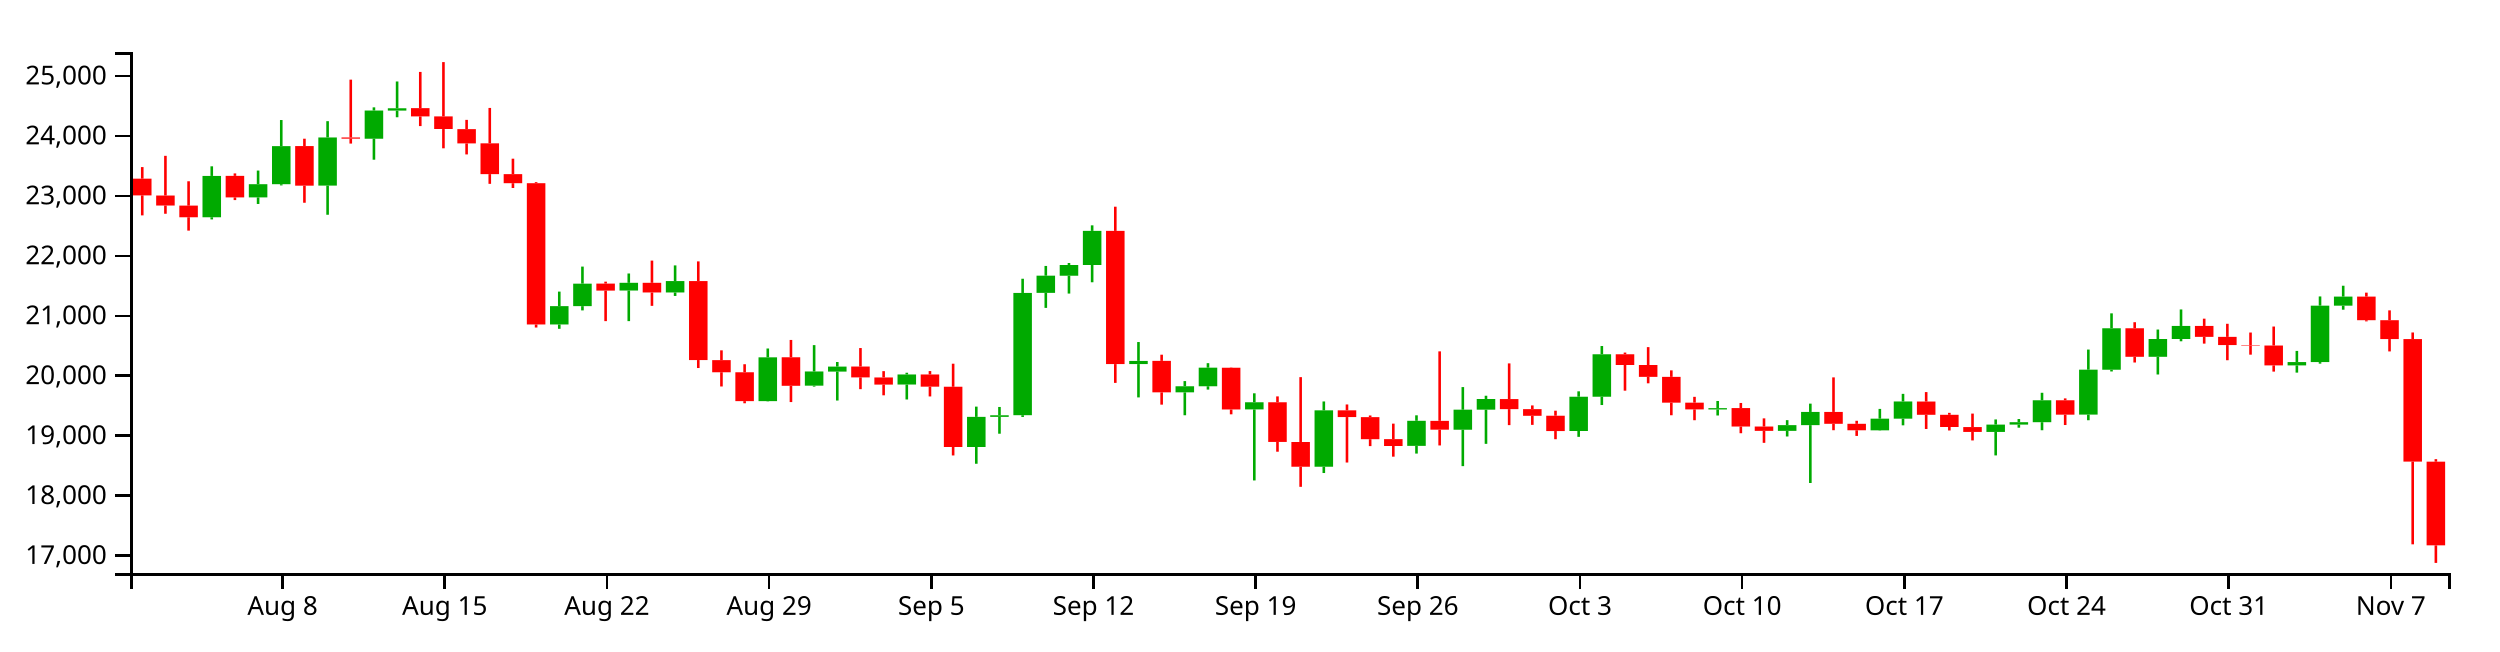
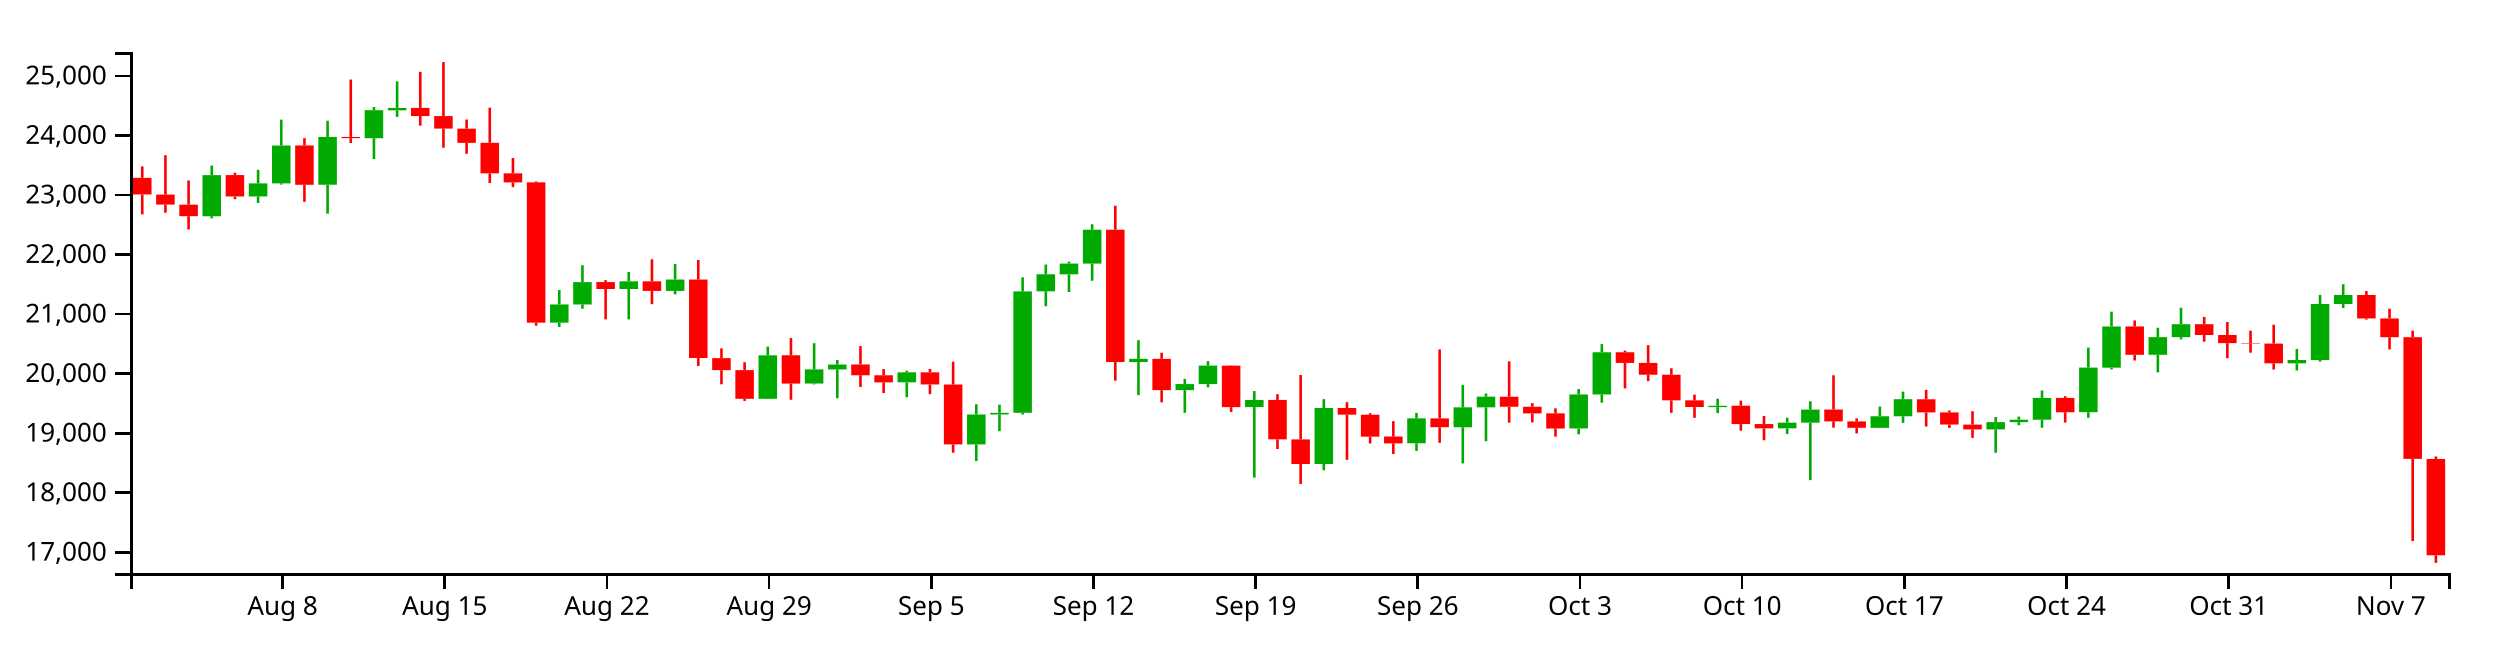
<svg xmlns="http://www.w3.org/2000/svg" version="1.1" width="960" height="250">
  <g transform="translate(50,20)">
    <style>.axis path,.axis line{fill:none;stroke:#000;shape-rendering:crispEdges;}path.candle{stroke:#000000;}path.candle.body{stroke-width:0;}path.candle.up{fill:#00AA00;stroke:#00AA00;}path.candle.down{fill:#FF0000;stroke:#FF0000;}</style>
    <g class="candlestick">
      <g class="data">
-         <path class="candle body up" d="M 27.757 63.44 l 7.117 0 L 34.874 47.557 l -7.117 0 L 27.757 63.44 M 45.55 55.802 l 7.117 0 L 52.667 50.734 l -7.117 0 L 45.55 55.802 M 54.446 50.734 l 7.117 0 L 61.563 36.103 l -7.117 0 L 54.446 50.734 M 72.239 51.265 l 7.117 0 L 79.356 32.787 l -7.117 0 L 72.239 51.265 M 90.032 33.27 l 7.117 0 L 97.149 22.437 l -7.117 0 L 90.032 33.27 M 98.928 22.483 l 7.117 0 L 106.046 21.569 l -7.117 0 L 98.928 22.483 M 161.204 104.598 l 7.117 0 L 168.321 97.562 l -7.117 0 L 161.204 104.598 M 170.1 97.562 l 7.117 0 L 177.217 88.918 l -7.117 0 L 170.1 97.562 M 187.893 91.561 l 7.117 0 L 195.01 88.607 l -7.117 0 L 187.893 91.561 M 205.686 92.314 l 7.117 0 L 212.803 87.918 l -7.117 0 L 205.686 92.314 M 241.271 134.035 l 7.117 0 L 248.389 117.228 l -7.117 0 L 241.271 134.035 M 259.064 128.109 l 7.117 0 L 266.182 122.654 l -7.117 0 L 259.064 128.109 M 267.961 122.69 l 7.117 0 L 275.078 120.779 l -7.117 0 L 267.961 122.69 M 294.65 127.662 l 7.117 0 L 301.767 123.798 l -7.117 0 L 294.65 127.662 M 321.339 151.644 l 7.117 0 L 328.457 140.083 l -7.117 0 L 321.339 151.644 M 330.236 140.083 l 7.117 0 L 337.353 139.463 l -7.117 0 L 330.236 140.083 M 339.132 139.446 l 7.117 0 L 346.25 92.497 l -7.117 0 L 339.132 139.446 M 348.029 92.462 l 7.117 0 L 355.146 85.862 l -7.117 0 L 348.029 92.462 M 356.925 85.888 l 7.117 0 L 364.042 81.753 l -7.117 0 L 356.925 85.888 M 365.822 81.753 l 7.117 0 L 372.939 68.658 l -7.117 0 L 365.822 81.753 M 383.615 119.809 l 7.117 0 L 390.732 118.587 l -7.117 0 L 383.615 119.809 M 401.407 130.668 l 7.117 0 L 408.525 128.333 l -7.117 0 L 401.407 130.668 M 410.304 128.333 l 7.117 0 L 417.421 121.19 l -7.117 0 L 410.304 128.333 M 428.097 137.215 l 7.117 0 L 435.214 134.463 l -7.117 0 L 428.097 137.215 M 454.786 159.223 l 7.117 0 L 461.903 137.579 l -7.117 0 L 454.786 159.223 M 490.372 151.218 l 7.117 0 L 497.489 141.58 l -7.117 0 L 490.372 151.218 M 508.165 145.026 l 7.117 0 L 515.282 137.322 l -7.117 0 L 508.165 145.026 M 517.061 137.322 l 7.117 0 L 524.178 133.208 l -7.117 0 L 517.061 137.322 M 552.647 145.495 l 7.117 0 L 559.764 132.343 l -7.117 0 L 552.647 145.495 M 561.543 132.343 l 7.117 0 L 568.661 116.029 l -7.117 0 L 561.543 132.343 M 606.026 137.236 l 7.117 0 L 613.143 136.718 l -7.117 0 L 606.026 137.236 M 632.715 145.443 l 7.117 0 L 639.832 143.244 l -7.117 0 L 632.715 145.443 M 641.611 143.254 l 7.117 0 L 648.729 138.189 l -7.117 0 L 641.611 143.254 M 668.301 145.25 l 7.117 0 L 675.418 140.771 l -7.117 0 L 668.301 145.25 M 677.197 140.771 l 7.117 0 L 684.314 134.167 l -7.117 0 L 677.197 140.771 M 712.783 145.859 l 7.117 0 L 719.9 143.041 l -7.117 0 L 712.783 145.859 M 721.679 143.041 l 7.117 0 L 728.796 142.12 l -7.117 0 L 721.679 143.041 M 730.576 142.122 l 7.117 0 L 737.693 133.694 l -7.117 0 L 730.576 142.122 M 748.369 139.214 l 7.117 0 L 755.486 121.962 l -7.117 0 L 748.369 139.214 M 757.265 121.986 l 7.117 0 L 764.382 106.044 l -7.117 0 L 757.265 121.986 M 775.058 117.012 l 7.117 0 L 782.175 110.182 l -7.117 0 L 775.058 117.012 M 783.954 110.182 l 7.117 0 L 791.072 105.168 l -7.117 0 L 783.954 110.182 M 828.437 120.31 l 7.117 0 L 835.554 119.021 l -7.117 0 L 828.437 120.31 M 837.333 119.038 l 7.117 0 L 844.45 97.368 l -7.117 0 L 837.333 119.038 M 846.23 97.368 l 7.117 0 L 853.347 93.895 l -7.117 0 L 846.23 97.368" />
-         <path class="candle body down" d="M 1.068 48.605 l 7.117 0 L 8.185 55.029 l -7.117 0 L 1.068 48.605 M 9.964 55.072 l 7.117 0 L 17.081 58.929 l -7.117 0 L 9.964 55.072 M 18.86 58.963 l 7.117 0 L 25.978 63.427 l -7.117 0 L 18.86 58.963 M 36.653 47.531 l 7.117 0 L 43.77 55.802 l -7.117 0 L 36.653 47.531 M 63.343 36.081 l 7.117 0 L 70.46 51.297 l -7.117 0 L 63.343 36.081 M 81.136 32.787 l 7.117 0 L 88.253 33.24 l -7.117 0 L 81.136 32.787 M 107.825 21.531 l 7.117 0 L 114.942 24.703 l -7.117 0 L 107.825 21.531 M 116.721 24.703 l 7.117 0 L 123.838 29.547 l -7.117 0 L 116.721 24.703 M 125.618 29.588 l 7.117 0 L 132.735 35.073 l -7.117 0 L 125.618 29.588 M 134.514 35.041 l 7.117 0 L 141.631 46.861 l -7.117 0 L 134.514 35.041 M 143.411 46.861 l 7.117 0 L 150.528 50.347 l -7.117 0 L 143.411 46.861 M 152.307 50.341 l 7.117 0 L 159.424 104.598 l -7.117 0 L 152.307 50.341 M 178.996 88.892 l 7.117 0 L 186.114 91.583 l -7.117 0 L 178.996 88.892 M 196.789 88.607 l 7.117 0 L 203.906 92.314 l -7.117 0 L 196.789 88.607 M 214.582 87.918 l 7.117 0 L 221.699 118.257 l -7.117 0 L 214.582 87.918 M 223.479 118.301 l 7.117 0 L 230.596 122.94 l -7.117 0 L 223.479 118.301 M 232.375 122.94 l 7.117 0 L 239.492 134.035 l -7.117 0 L 232.375 122.94 M 250.168 117.194 l 7.117 0 L 257.285 128.141 l -7.117 0 L 250.168 117.194 M 276.857 120.752 l 7.117 0 L 283.974 124.913 l -7.117 0 L 276.857 120.752 M 285.754 124.934 l 7.117 0 L 292.871 127.675 l -7.117 0 L 285.754 124.934 M 303.547 123.798 l 7.117 0 L 310.664 128.482 l -7.117 0 L 303.547 123.798 M 312.443 128.516 l 7.117 0 L 319.56 151.644 l -7.117 0 L 312.443 128.516 M 374.718 68.665 l 7.117 0 L 381.835 119.81 l -7.117 0 L 374.718 68.665 M 392.511 118.576 l 7.117 0 L 399.628 130.668 l -7.117 0 L 392.511 118.576 M 419.2 121.213 l 7.117 0 L 426.317 137.244 l -7.117 0 L 419.2 121.213 M 436.993 134.463 l 7.117 0 L 444.11 149.702 l -7.117 0 L 436.993 134.463 M 445.89 149.717 l 7.117 0 L 453.007 159.223 l -7.117 0 L 445.89 149.717 M 463.683 137.579 l 7.117 0 L 470.8 140.151 l -7.117 0 L 463.683 137.579 M 472.579 140.182 l 7.117 0 L 479.696 148.654 l -7.117 0 L 472.579 140.182 M 481.475 148.62 l 7.117 0 L 488.593 151.258 l -7.117 0 L 481.475 148.62 M 499.268 141.606 l 7.117 0 L 506.385 145.003 l -7.117 0 L 499.268 141.606 M 525.958 133.231 l 7.117 0 L 533.075 137.096 l -7.117 0 L 525.958 133.231 M 534.854 137.096 l 7.117 0 L 541.971 139.666 l -7.117 0 L 534.854 137.096 M 543.75 139.637 l 7.117 0 L 550.868 145.517 l -7.117 0 L 543.75 139.637 M 570.44 116.029 l 7.117 0 L 577.557 120.162 l -7.117 0 L 570.44 116.029 M 579.336 120.162 l 7.117 0 L 586.453 124.711 l -7.117 0 L 579.336 120.162 M 588.233 124.711 l 7.117 0 L 595.35 134.622 l -7.117 0 L 588.233 124.711 M 597.129 134.622 l 7.117 0 L 604.246 137.203 l -7.117 0 L 597.129 134.622 M 614.922 136.697 l 7.117 0 L 622.039 143.789 l -7.117 0 L 614.922 136.697 M 623.818 143.789 l 7.117 0 L 630.936 145.443 l -7.117 0 L 623.818 143.789 M 650.508 138.179 l 7.117 0 L 657.625 142.751 l -7.117 0 L 650.508 138.179 M 659.404 142.751 l 7.117 0 L 666.521 145.227 l -7.117 0 L 659.404 142.751 M 686.094 134.199 l 7.117 0 L 693.211 139.287 l -7.117 0 L 686.094 134.199 M 694.99 139.287 l 7.117 0 L 702.107 143.971 l -7.117 0 L 694.99 139.287 M 703.886 143.985 l 7.117 0 L 711.004 145.859 l -7.117 0 L 703.886 143.985 M 739.472 133.694 l 7.117 0 L 746.589 139.234 l -7.117 0 L 739.472 133.694 M 766.162 106.044 l 7.117 0 L 773.279 117.012 l -7.117 0 L 766.162 106.044 M 792.851 105.167 l 7.117 0 L 799.968 109.361 l -7.117 0 L 792.851 105.167 M 801.747 109.361 l 7.117 0 L 808.864 112.509 l -7.117 0 L 801.747 109.361 M 810.644 112.509 l 7.117 0 L 817.761 112.673 l -7.117 0 L 810.644 112.509 M 819.54 112.691 l 7.117 0 L 826.657 120.31 l -7.117 0 L 819.54 112.691 M 855.126 93.895 l 7.117 0 L 862.243 102.96 l -7.117 0 L 855.126 93.895 M 864.022 102.96 l 7.117 0 L 871.14 110.198 l -7.117 0 L 864.022 102.96 M 872.919 110.209 l 7.117 0 L 880.036 157.247 l -7.117 0 L 872.919 110.209 M 881.815 157.289 l 7.117 0 L 888.932 189.417 l -7.117 0 L 881.815 157.289" />
+         <path class="candle body up" d="M 27.757 63.036 l 7.117 0 L 34.874 47.261 l -7.117 0 L 27.757 63.036 M 45.55 55.45 l 7.117 0 L 52.667 50.416 l -7.117 0 L 45.55 55.45 M 54.446 50.416 l 7.117 0 L 61.563 35.884 l -7.117 0 L 54.446 50.416 M 72.239 50.944 l 7.117 0 L 79.356 32.591 l -7.117 0 L 72.239 50.944 M 90.032 33.07 l 7.117 0 L 97.149 22.311 l -7.117 0 L 90.032 33.07 M 98.928 22.356 l 7.117 0 L 106.046 21.449 l -7.117 0 L 98.928 22.356 M 161.204 103.916 l 7.117 0 L 168.321 96.927 l -7.117 0 L 161.204 103.916 M 170.1 96.927 l 7.117 0 L 177.217 88.341 l -7.117 0 L 170.1 96.927 M 187.893 90.967 l 7.117 0 L 195.01 88.032 l -7.117 0 L 187.893 90.967 M 205.686 91.715 l 7.117 0 L 212.803 87.348 l -7.117 0 L 205.686 91.715 M 241.271 133.152 l 7.117 0 L 248.389 116.46 l -7.117 0 L 241.271 133.152 M 259.064 127.267 l 7.117 0 L 266.182 121.849 l -7.117 0 L 259.064 127.267 M 267.961 121.885 l 7.117 0 L 275.078 119.987 l -7.117 0 L 267.961 121.885 M 294.65 126.823 l 7.117 0 L 301.767 122.986 l -7.117 0 L 294.65 126.823 M 321.339 150.643 l 7.117 0 L 328.457 139.16 l -7.117 0 L 321.339 150.643 M 330.236 139.16 l 7.117 0 L 337.353 138.544 l -7.117 0 L 330.236 139.16 M 339.132 138.527 l 7.117 0 L 346.25 91.896 l -7.117 0 L 339.132 138.527 M 348.029 91.862 l 7.117 0 L 355.146 85.306 l -7.117 0 L 348.029 91.862 M 356.925 85.332 l 7.117 0 L 364.042 81.225 l -7.117 0 L 356.925 85.332 M 365.822 81.225 l 7.117 0 L 372.939 68.219 l -7.117 0 L 365.822 81.225 M 383.615 119.023 l 7.117 0 L 390.732 117.809 l -7.117 0 L 383.615 119.023 M 401.407 129.808 l 7.117 0 L 408.525 127.49 l -7.117 0 L 401.407 129.808 M 410.304 127.49 l 7.117 0 L 417.421 120.395 l -7.117 0 L 410.304 127.49 M 428.097 136.311 l 7.117 0 L 435.214 133.577 l -7.117 0 L 428.097 136.311 M 454.786 158.17 l 7.117 0 L 461.903 136.673 l -7.117 0 L 454.786 158.17 M 490.372 150.219 l 7.117 0 L 497.489 140.647 l -7.117 0 L 490.372 150.219 M 508.165 144.07 l 7.117 0 L 515.282 136.417 l -7.117 0 L 508.165 144.07 M 517.061 136.417 l 7.117 0 L 524.178 132.332 l -7.117 0 L 517.061 136.417 M 552.647 144.535 l 7.117 0 L 559.764 131.473 l -7.117 0 L 552.647 144.535 M 561.543 131.473 l 7.117 0 L 568.661 115.269 l -7.117 0 L 561.543 131.473 M 606.026 136.332 l 7.117 0 L 613.143 135.818 l -7.117 0 L 606.026 136.332 M 632.715 144.484 l 7.117 0 L 639.832 142.299 l -7.117 0 L 632.715 144.484 M 641.611 142.309 l 7.117 0 L 648.729 137.279 l -7.117 0 L 641.611 142.309 M 668.301 144.292 l 7.117 0 L 675.418 139.843 l -7.117 0 L 668.301 144.292 M 677.197 139.843 l 7.117 0 L 684.314 133.284 l -7.117 0 L 677.197 139.843 M 712.783 144.897 l 7.117 0 L 719.9 142.097 l -7.117 0 L 712.783 144.897 M 721.679 142.097 l 7.117 0 L 728.796 141.183 l -7.117 0 L 721.679 142.097 M 730.576 141.185 l 7.117 0 L 737.693 132.814 l -7.117 0 L 730.576 141.185 M 748.369 138.297 l 7.117 0 L 755.486 121.162 l -7.117 0 L 748.369 138.297 M 757.265 121.186 l 7.117 0 L 764.382 105.352 l -7.117 0 L 757.265 121.186 M 775.058 116.245 l 7.117 0 L 782.175 109.461 l -7.117 0 L 775.058 116.245 M 783.954 109.461 l 7.117 0 L 791.072 104.481 l -7.117 0 L 783.954 109.461 M 828.437 119.521 l 7.117 0 L 835.554 118.241 l -7.117 0 L 828.437 119.521 M 837.333 118.257 l 7.117 0 L 844.45 96.734 l -7.117 0 L 837.333 118.257 M 846.23 96.734 l 7.117 0 L 853.347 93.285 l -7.117 0 L 846.23 96.734" />
+         <path class="candle body down" d="M 1.068 48.301 l 7.117 0 L 8.185 54.683 l -7.117 0 L 1.068 48.301 M 9.964 54.725 l 7.117 0 L 17.081 58.556 l -7.117 0 L 9.964 54.725 M 18.86 58.589 l 7.117 0 L 25.978 63.023 l -7.117 0 L 18.86 58.589 M 36.653 47.235 l 7.117 0 L 43.77 55.45 l -7.117 0 L 36.653 47.235 M 63.343 35.862 l 7.117 0 L 70.46 50.975 l -7.117 0 L 63.343 35.862 M 81.136 32.591 l 7.117 0 L 88.253 33.041 l -7.117 0 L 81.136 32.591 M 107.825 21.411 l 7.117 0 L 114.942 24.562 l -7.117 0 L 107.825 21.411 M 116.721 24.562 l 7.117 0 L 123.838 29.373 l -7.117 0 L 116.721 24.562 M 125.618 29.413 l 7.117 0 L 132.735 34.862 l -7.117 0 L 125.618 29.413 M 134.514 34.829 l 7.117 0 L 141.631 46.569 l -7.117 0 L 134.514 34.829 M 143.411 46.569 l 7.117 0 L 150.528 50.032 l -7.117 0 L 143.411 46.569 M 152.307 50.026 l 7.117 0 L 159.424 103.916 l -7.117 0 L 152.307 50.026 M 178.996 88.316 l 7.117 0 L 186.114 90.988 l -7.117 0 L 178.996 88.316 M 196.789 88.032 l 7.117 0 L 203.906 91.714 l -7.117 0 L 196.789 88.032 M 214.582 87.348 l 7.117 0 L 221.699 117.481 l -7.117 0 L 214.582 87.348 M 223.479 117.525 l 7.117 0 L 230.596 122.133 l -7.117 0 L 223.479 117.525 M 232.375 122.133 l 7.117 0 L 239.492 133.152 l -7.117 0 L 232.375 122.133 M 250.168 116.426 l 7.117 0 L 257.285 127.298 l -7.117 0 L 250.168 116.426 M 276.857 119.96 l 7.117 0 L 283.974 124.093 l -7.117 0 L 276.857 119.96 M 285.754 124.113 l 7.117 0 L 292.871 126.836 l -7.117 0 L 285.754 124.113 M 303.547 122.986 l 7.117 0 L 310.664 127.637 l -7.117 0 L 303.547 122.986 M 312.443 127.672 l 7.117 0 L 319.56 150.643 l -7.117 0 L 312.443 127.672 M 374.718 68.226 l 7.117 0 L 381.835 119.024 l -7.117 0 L 374.718 68.226 M 392.511 117.799 l 7.117 0 L 399.628 129.808 l -7.117 0 L 392.511 117.799 M 419.2 120.418 l 7.117 0 L 426.317 136.34 l -7.117 0 L 419.2 120.418 M 436.993 133.577 l 7.117 0 L 444.11 148.713 l -7.117 0 L 436.993 133.577 M 445.89 148.729 l 7.117 0 L 453.007 158.17 l -7.117 0 L 445.89 148.729 M 463.683 136.673 l 7.117 0 L 470.8 139.227 l -7.117 0 L 463.683 136.673 M 472.579 139.258 l 7.117 0 L 479.696 147.673 l -7.117 0 L 472.579 139.258 M 481.475 147.639 l 7.117 0 L 488.593 150.259 l -7.117 0 L 481.475 147.639 M 499.268 140.673 l 7.117 0 L 506.385 144.046 l -7.117 0 L 499.268 140.673 M 525.958 132.354 l 7.117 0 L 533.075 136.193 l -7.117 0 L 525.958 132.354 M 534.854 136.193 l 7.117 0 L 541.971 138.746 l -7.117 0 L 534.854 136.193 M 543.75 138.717 l 7.117 0 L 550.868 144.557 l -7.117 0 L 543.75 138.717 M 570.44 115.269 l 7.117 0 L 577.557 119.374 l -7.117 0 L 570.44 115.269 M 579.336 119.374 l 7.117 0 L 586.453 123.892 l -7.117 0 L 579.336 119.374 M 588.233 123.892 l 7.117 0 L 595.35 133.736 l -7.117 0 L 588.233 123.892 M 597.129 133.736 l 7.117 0 L 604.246 136.3 l -7.117 0 L 597.129 133.736 M 614.922 135.797 l 7.117 0 L 622.039 142.84 l -7.117 0 L 614.922 135.797 M 623.818 142.84 l 7.117 0 L 630.936 144.484 l -7.117 0 L 623.818 142.84 M 650.508 137.268 l 7.117 0 L 657.625 141.81 l -7.117 0 L 650.508 137.268 M 659.404 141.81 l 7.117 0 L 666.521 144.269 l -7.117 0 L 659.404 141.81 M 686.094 133.315 l 7.117 0 L 693.211 138.369 l -7.117 0 L 686.094 133.315 M 694.99 138.369 l 7.117 0 L 702.107 143.021 l -7.117 0 L 694.99 138.369 M 703.886 143.035 l 7.117 0 L 711.004 144.897 l -7.117 0 L 703.886 143.035 M 739.472 132.814 l 7.117 0 L 746.589 138.317 l -7.117 0 L 739.472 132.814 M 766.162 105.351 l 7.117 0 L 773.279 116.245 l -7.117 0 L 766.162 105.351 M 792.851 104.481 l 7.117 0 L 799.968 108.646 l -7.117 0 L 792.851 104.481 M 801.747 108.646 l 7.117 0 L 808.864 111.773 l -7.117 0 L 801.747 108.646 M 810.644 111.773 l 7.117 0 L 817.761 111.935 l -7.117 0 L 810.644 111.773 M 819.54 111.954 l 7.117 0 L 826.657 119.521 l -7.117 0 L 819.54 111.954 M 855.126 93.285 l 7.117 0 L 862.243 102.288 l -7.117 0 L 855.126 93.285 M 864.022 102.288 l 7.117 0 L 871.14 109.477 l -7.117 0 L 864.022 102.288 M 872.919 109.488 l 7.117 0 L 880.036 156.207 l -7.117 0 L 872.919 109.488 M 881.815 156.249 l 7.117 0 L 888.932 193.216 l -7.117 0 L 881.815 156.249" />
        <path class="candle body equal" />
-         <path class="candle wick up" d="M 31.315 43.864 L 31.315 47.557 M 31.315 63.44 L 31.315 64.256 M 49.108 45.495 L 49.108 50.734 M 49.108 55.802 L 49.108 58.325 M 58.005 26.09 L 58.005 36.103 M 58.005 50.734 L 58.005 51.198 M 75.798 26.527 L 75.798 32.787 M 75.798 51.265 L 75.798 62.467 M 93.591 21.221 L 93.591 22.437 M 93.591 33.27 L 93.591 41.328 M 102.487 11.289 L 102.487 21.569 M 102.487 22.483 L 102.487 25.026 M 164.762 91.974 L 164.762 97.562 M 164.762 104.598 L 164.762 106.267 M 173.659 82.371 L 173.659 88.918 M 173.659 97.562 L 173.659 99.195 M 191.451 85.021 L 191.451 88.607 M 191.451 91.561 L 191.451 103.315 M 209.244 81.914 L 209.244 87.918 M 209.244 92.314 L 209.244 93.647 M 244.83 113.824 L 244.83 117.228 M 244.83 134.035 L 244.83 134.146 M 262.623 112.526 L 262.623 122.654 M 262.623 128.109 L 262.623 128.456 M 271.519 119.009 L 271.519 120.779 M 271.519 122.69 L 271.519 133.803 M 298.209 123.132 L 298.209 123.798 M 298.209 127.662 L 298.209 133.402 M 324.898 136.142 L 324.898 140.083 M 324.898 151.644 L 324.898 158.086 M 333.794 136.276 L 333.794 139.463 M 333.794 140.083 L 333.794 146.548 M 342.691 87.039 L 342.691 92.497 M 342.691 139.446 L 342.691 140.108 M 351.587 82.123 L 351.587 85.862 M 351.587 92.462 L 351.587 98.228 M 360.484 80.99 L 360.484 81.753 M 360.484 85.888 L 360.484 92.73 M 369.38 66.534 L 369.38 68.658 M 369.38 81.753 L 369.38 88.39 M 387.173 111.341 L 387.173 118.587 M 387.173 119.809 L 387.173 132.607 M 404.966 126.337 L 404.966 128.333 M 404.966 130.668 L 404.966 139.458 M 413.862 119.455 L 413.862 121.19 M 413.862 128.333 L 413.862 129.604 M 431.655 131.029 L 431.655 134.463 M 431.655 137.215 L 431.655 164.49 M 458.345 134.16 L 458.345 137.579 M 458.345 159.223 L 458.345 161.639 M 493.93 139.482 L 493.93 141.58 M 493.93 151.218 L 493.93 154.174 M 511.723 128.639 L 511.723 137.322 M 511.723 145.026 L 511.723 158.995 M 520.62 131.965 L 520.62 133.208 M 520.62 137.322 L 520.62 150.438 M 556.206 130.271 L 556.206 132.343 M 556.206 145.495 L 556.206 147.752 M 565.102 112.871 L 565.102 116.029 M 565.102 132.343 L 565.102 135.531 M 609.584 133.98 L 609.584 136.718 M 609.584 137.236 L 609.584 139.549 M 636.273 141.339 L 636.273 143.244 M 636.273 145.443 L 636.273 147.61 M 645.17 134.997 L 645.17 138.189 M 645.17 143.254 L 645.17 165.47 M 671.859 137.022 L 671.859 140.771 M 671.859 145.25 L 671.859 145.357 M 680.756 131.241 L 680.756 134.167 M 680.756 140.771 L 680.756 143.325 M 716.341 141.069 L 716.341 143.041 M 716.341 145.859 L 716.341 154.881 M 725.238 140.908 L 725.238 142.12 M 725.238 143.041 L 725.238 144.23 M 734.134 130.826 L 734.134 133.694 M 734.134 142.122 L 734.134 145.21 M 751.927 114.232 L 751.927 121.962 M 751.927 139.214 L 751.927 141.369 M 760.824 100.326 L 760.824 106.044 M 760.824 121.986 L 760.824 122.645 M 778.617 106.541 L 778.617 110.182 M 778.617 117.012 L 778.617 123.803 M 787.513 98.83 L 787.513 105.168 M 787.513 110.182 L 787.513 111.053 M 831.995 114.751 L 831.995 119.021 M 831.995 120.31 L 831.995 123.086 M 840.892 93.833 L 840.892 97.368 M 840.892 119.038 L 840.892 119.64 M 849.788 89.722 L 849.788 93.895 M 849.788 97.368 L 849.788 98.93" style="stroke-width: 1px;" />
-         <path class="candle wick down" d="M 4.626 44.162 L 4.626 48.605 M 4.626 55.029 L 4.626 62.704 M 13.523 39.84 L 13.523 55.072 M 13.523 58.929 L 13.523 62.086 M 22.419 49.608 L 22.419 58.963 M 22.419 63.427 L 22.419 68.56 M 40.212 46.591 L 40.212 47.531 M 40.212 55.802 L 40.212 56.831 M 66.901 33.266 L 66.901 36.081 M 66.901 51.297 L 66.901 57.856 M 84.694 10.586 L 84.694 32.787 M 84.694 33.24 L 84.694 35.133 M 111.383 7.616 L 111.383 21.531 M 111.383 24.703 L 111.383 28.415 M 120.28 3.846 L 120.28 24.703 M 120.28 29.547 L 120.28 36.95 M 129.176 26.033 L 129.176 29.588 M 129.176 35.073 L 129.176 39.298 M 138.073 21.447 L 138.073 35.041 M 138.073 46.861 L 138.073 50.596 M 146.969 40.937 L 146.969 46.861 M 146.969 50.347 L 146.969 52.192 M 155.866 49.945 L 155.866 50.341 M 155.866 104.598 L 155.866 105.768 M 182.555 88.156 L 182.555 88.892 M 182.555 91.583 L 182.555 103.314 M 200.348 80.069 L 200.348 88.607 M 200.348 92.314 L 200.348 97.449 M 218.141 80.374 L 218.141 87.918 M 218.141 118.257 L 218.141 121.322 M 227.037 114.53 L 227.037 118.301 M 227.037 122.94 L 227.037 128.409 M 235.934 119.865 L 235.934 122.94 M 235.934 134.035 L 235.934 134.854 M 253.727 110.541 L 253.727 117.194 M 253.727 128.141 L 253.727 134.394 M 280.416 113.648 L 280.416 120.752 M 280.416 124.913 L 280.416 129.438 M 289.312 122.518 L 289.312 124.934 M 289.312 127.675 L 289.312 131.799 M 307.105 122.487 L 307.105 123.798 M 307.105 128.482 L 307.105 132.234 M 316.002 119.662 L 316.002 128.516 M 316.002 151.644 L 316.002 154.892 M 378.277 59.375 L 378.277 68.665 M 378.277 119.81 L 378.277 127.028 M 396.07 116.204 L 396.07 118.576 M 396.07 130.668 L 396.07 135.384 M 422.759 121.106 L 422.759 121.213 M 422.759 137.244 L 422.759 139.099 M 440.552 132.216 L 440.552 134.463 M 440.552 149.702 L 440.552 153.457 M 449.448 124.818 L 449.448 149.717 M 449.448 159.223 L 449.448 166.943 M 467.241 135.315 L 467.241 137.579 M 467.241 140.151 L 467.241 157.61 M 476.138 139.547 L 476.138 140.182 M 476.138 148.654 L 476.138 151.305 M 485.034 142.676 L 485.034 148.62 M 485.034 151.258 L 485.034 155.36 M 502.827 114.923 L 502.827 141.606 M 502.827 145.003 L 502.827 151.052 M 529.516 119.547 L 529.516 133.231 M 529.516 137.096 L 529.516 143.248 M 538.413 135.683 L 538.413 137.096 M 538.413 139.666 L 538.413 143.155 M 547.309 137.711 L 547.309 139.637 M 547.309 145.517 L 547.309 148.658 M 573.998 115.39 L 573.998 116.029 M 573.998 120.162 L 573.998 130.02 M 582.895 113.295 L 582.895 120.162 M 582.895 124.711 L 582.895 127.189 M 591.791 122.221 L 591.791 124.711 M 591.791 134.622 L 591.791 139.458 M 600.688 132.383 L 600.688 134.622 M 600.688 137.203 L 600.688 141.366 M 618.481 134.739 L 618.481 136.697 M 618.481 143.789 L 618.481 146.358 M 627.377 140.653 L 627.377 143.789 M 627.377 145.443 L 627.377 150.047 M 654.066 124.913 L 654.066 138.179 M 654.066 142.751 L 654.066 145.204 M 662.963 141.583 L 662.963 142.751 M 662.963 145.227 L 662.963 147.396 M 689.652 130.558 L 689.652 134.199 M 689.652 139.287 L 689.652 144.73 M 698.549 138.534 L 698.549 139.287 M 698.549 143.971 L 698.549 145.306 M 707.445 138.818 L 707.445 143.985 M 707.445 145.859 L 707.445 149.126 M 743.031 132.986 L 743.031 133.694 M 743.031 139.234 L 743.031 143.21 M 769.72 103.728 L 769.72 106.044 M 769.72 117.012 L 769.72 119.201 M 796.409 102.37 L 796.409 105.167 M 796.409 109.361 L 796.409 111.951 M 805.306 104.333 L 805.306 109.361 M 805.306 112.509 L 805.306 118.328 M 814.202 107.692 L 814.202 112.509 M 814.202 112.673 L 814.202 116.192 M 823.099 105.39 L 823.099 112.691 M 823.099 120.31 L 823.099 122.699 M 858.685 92.378 L 858.685 93.895 M 858.685 102.96 L 858.685 103.407 M 867.581 99.18 L 867.581 102.96 M 867.581 110.198 L 867.581 114.946 M 876.477 107.672 L 876.477 110.209 M 876.477 157.247 L 876.477 189.022 M 885.374 156.314 L 885.374 157.289 M 885.374 189.417 L 885.374 196.154" style="stroke-width: 1px;" />
+         <path class="candle wick up" d="M 31.315 43.592 L 31.315 47.261 M 31.315 63.036 L 31.315 63.847 M 49.108 45.213 L 49.108 50.416 M 49.108 55.45 L 49.108 57.956 M 58.005 25.939 L 58.005 35.884 M 58.005 50.416 L 58.005 50.877 M 75.798 26.373 L 75.798 32.591 M 75.798 50.944 L 75.798 62.07 M 93.591 21.104 L 93.591 22.311 M 93.591 33.07 L 93.591 41.074 M 102.487 11.238 L 102.487 21.449 M 102.487 22.356 L 102.487 24.882 M 164.762 91.376 L 164.762 96.927 M 164.762 103.916 L 164.762 105.573 M 173.659 81.839 L 173.659 88.341 M 173.659 96.927 L 173.659 98.549 M 191.451 84.471 L 191.451 88.032 M 191.451 90.967 L 191.451 102.641 M 209.244 81.385 L 209.244 87.348 M 209.244 91.715 L 209.244 93.038 M 244.83 113.079 L 244.83 116.46 M 244.83 133.152 L 244.83 133.263 M 262.623 111.79 L 262.623 121.849 M 262.623 127.267 L 262.623 127.612 M 271.519 118.228 L 271.519 119.987 M 271.519 121.885 L 271.519 132.923 M 298.209 122.324 L 298.209 122.986 M 298.209 126.823 L 298.209 132.524 M 324.898 135.246 L 324.898 139.16 M 324.898 150.643 L 324.898 157.041 M 333.794 135.378 L 333.794 138.544 M 333.794 139.16 L 333.794 145.581 M 342.691 86.475 L 342.691 91.896 M 342.691 138.527 L 342.691 139.185 M 351.587 81.592 L 351.587 85.306 M 351.587 91.862 L 351.587 97.589 M 360.484 80.467 L 360.484 81.225 M 360.484 85.332 L 360.484 92.127 M 369.38 66.109 L 369.38 68.219 M 369.38 81.225 L 369.38 87.817 M 387.173 110.613 L 387.173 117.809 M 387.173 119.023 L 387.173 131.735 M 404.966 125.507 L 404.966 127.49 M 404.966 129.808 L 404.966 138.539 M 413.862 118.671 L 413.862 120.395 M 413.862 127.49 L 413.862 128.752 M 431.655 130.167 L 431.655 133.577 M 431.655 136.311 L 431.655 163.401 M 458.345 133.277 L 458.345 136.673 M 458.345 158.17 L 458.345 160.57 M 493.93 138.563 L 493.93 140.647 M 493.93 150.219 L 493.93 153.155 M 511.723 127.794 L 511.723 136.417 M 511.723 144.07 L 511.723 157.943 M 520.62 131.097 L 520.62 132.332 M 520.62 136.417 L 520.62 149.445 M 556.206 129.415 L 556.206 131.473 M 556.206 144.535 L 556.206 146.777 M 565.102 112.132 L 565.102 115.269 M 565.102 131.473 L 565.102 134.639 M 609.584 133.098 L 609.584 135.818 M 609.584 136.332 L 609.584 138.63 M 636.273 140.407 L 636.273 142.299 M 636.273 144.484 L 636.273 146.635 M 645.17 134.109 L 645.17 137.279 M 645.17 142.309 L 645.17 164.374 M 671.859 136.119 L 671.859 139.843 M 671.859 144.292 L 671.859 144.398 M 680.756 130.378 L 680.756 133.284 M 680.756 139.843 L 680.756 142.379 M 716.341 140.14 L 716.341 142.097 M 716.341 144.897 L 716.341 153.857 M 725.238 139.98 L 725.238 141.183 M 725.238 142.097 L 725.238 143.278 M 734.134 129.966 L 734.134 132.814 M 734.134 141.185 L 734.134 144.252 M 751.927 113.484 L 751.927 121.162 M 751.927 138.297 L 751.927 140.437 M 760.824 99.672 L 760.824 105.352 M 760.824 121.186 L 760.824 121.84 M 778.617 105.845 L 778.617 109.461 M 778.617 116.245 L 778.617 122.99 M 787.513 98.186 L 787.513 104.481 M 787.513 109.461 L 787.513 110.326 M 831.995 114 L 831.995 118.241 M 831.995 119.521 L 831.995 122.278 M 840.892 93.224 L 840.892 96.734 M 840.892 118.257 L 840.892 118.855 M 849.788 89.14 L 849.788 93.285 M 849.788 96.734 L 849.788 98.286" style="stroke-width: 1px;" />
+         <path class="candle wick down" d="M 4.626 43.889 L 4.626 48.301 M 4.626 54.683 L 4.626 62.306 M 13.523 39.596 L 13.523 54.725 M 13.523 58.556 L 13.523 61.692 M 22.419 49.298 L 22.419 58.589 M 22.419 63.023 L 22.419 68.121 M 40.212 46.302 L 40.212 47.235 M 40.212 55.45 L 40.212 56.472 M 66.901 33.067 L 66.901 35.862 M 66.901 50.975 L 66.901 57.49 M 84.694 10.54 L 84.694 32.591 M 84.694 33.041 L 84.694 34.921 M 111.383 7.59 L 111.383 21.411 M 111.383 24.562 L 111.383 28.248 M 120.28 3.846 L 120.28 24.562 M 120.28 29.373 L 120.28 36.725 M 129.176 25.882 L 129.176 29.413 M 129.176 34.862 L 129.176 39.057 M 138.073 21.327 L 138.073 34.829 M 138.073 46.569 L 138.073 50.279 M 146.969 40.686 L 146.969 46.569 M 146.969 50.032 L 146.969 51.865 M 155.866 49.633 L 155.866 50.026 M 155.866 103.916 L 155.866 105.078 M 182.555 87.584 L 182.555 88.316 M 182.555 90.988 L 182.555 102.64 M 200.348 79.553 L 200.348 88.032 M 200.348 91.714 L 200.348 96.814 M 218.141 79.855 L 218.141 87.348 M 218.141 117.481 L 218.141 120.525 M 227.037 113.78 L 227.037 117.525 M 227.037 122.133 L 227.037 127.565 M 235.934 119.079 L 235.934 122.133 M 235.934 133.152 L 235.934 133.967 M 253.727 109.818 L 253.727 116.426 M 253.727 127.298 L 253.727 133.509 M 280.416 112.904 L 280.416 119.96 M 280.416 124.093 L 280.416 128.587 M 289.312 121.714 L 289.312 124.113 M 289.312 126.836 L 289.312 130.932 M 307.105 121.683 L 307.105 122.986 M 307.105 127.637 L 307.105 131.364 M 316.002 118.877 L 316.002 127.672 M 316.002 150.643 L 316.002 153.869 M 378.277 58.999 L 378.277 68.226 M 378.277 119.024 L 378.277 126.193 M 396.07 115.442 L 396.07 117.799 M 396.07 129.808 L 396.07 134.492 M 422.759 120.311 L 422.759 120.418 M 422.759 136.34 L 422.759 138.182 M 440.552 131.346 L 440.552 133.577 M 440.552 148.713 L 440.552 152.443 M 449.448 123.998 L 449.448 148.729 M 449.448 158.17 L 449.448 165.838 M 467.241 134.424 L 467.241 136.673 M 467.241 139.227 L 467.241 156.568 M 476.138 138.627 L 476.138 139.258 M 476.138 147.673 L 476.138 150.306 M 485.034 141.735 L 485.034 147.639 M 485.034 150.259 L 485.034 154.333 M 502.827 114.17 L 502.827 140.673 M 502.827 144.046 L 502.827 150.055 M 529.516 118.763 L 529.516 132.354 M 529.516 136.193 L 529.516 142.303 M 538.413 134.79 L 538.413 136.193 M 538.413 138.746 L 538.413 142.211 M 547.309 136.804 L 547.309 138.717 M 547.309 144.557 L 547.309 147.676 M 573.998 114.634 L 573.998 115.269 M 573.998 119.374 L 573.998 129.165 M 582.895 112.553 L 582.895 119.374 M 582.895 123.892 L 582.895 126.353 M 591.791 121.419 L 591.791 123.892 M 591.791 133.736 L 591.791 138.539 M 600.688 131.512 L 600.688 133.736 M 600.688 136.3 L 600.688 140.434 M 618.481 133.852 L 618.481 135.797 M 618.481 142.84 L 618.481 145.392 M 627.377 139.726 L 627.377 142.84 M 627.377 144.484 L 627.377 149.056 M 654.066 124.093 L 654.066 137.268 M 654.066 141.81 L 654.066 144.246 M 662.963 140.65 L 662.963 141.81 M 662.963 144.269 L 662.963 146.423 M 689.652 129.699 L 689.652 133.315 M 689.652 138.369 L 689.652 143.775 M 698.549 137.621 L 698.549 138.369 M 698.549 143.021 L 698.549 144.347 M 707.445 137.903 L 707.445 143.035 M 707.445 144.897 L 707.445 148.142 M 743.031 132.111 L 743.031 132.814 M 743.031 138.317 L 743.031 142.266 M 769.72 103.051 L 769.72 105.351 M 769.72 116.245 L 769.72 118.42 M 796.409 101.702 L 796.409 104.481 M 796.409 108.646 L 796.409 111.218 M 805.306 103.652 L 805.306 108.646 M 805.306 111.773 L 805.306 117.552 M 814.202 106.988 L 814.202 111.773 M 814.202 111.935 L 814.202 115.431 M 823.099 104.702 L 823.099 111.954 M 823.099 119.521 L 823.099 121.894 M 858.685 91.778 L 858.685 93.285 M 858.685 102.288 L 858.685 102.733 M 867.581 98.534 L 867.581 102.288 M 867.581 109.477 L 867.581 114.193 M 876.477 106.968 L 876.477 109.488 M 876.477 156.207 L 876.477 187.767 M 885.374 155.28 L 885.374 156.249 M 885.374 193.216 L 885.374 196.154" style="stroke-width: 1px;" />
        <path class="candle wick equal" style="stroke-width: 1px;" />
      </g>
    </g>
    <g class="x axis" transform="translate(0,200)" fill="none" font-size="10" font-family="sans-serif" text-anchor="middle">
      <path class="domain" stroke="#000" d="M0.5,6V0.5H890.5V6" />
      <g class="tick" opacity="1" transform="translate(58.0048,0)">
        <line stroke="#000" y2="6" x1="0.5" x2="0.5" />
        <text fill="#000" y="9" x="0.5" dy="0.71em">Aug  8</text>
      </g>
      <g class="tick" opacity="1" transform="translate(120.2799,0)">
        <line stroke="#000" y2="6" x1="0.5" x2="0.5" />
        <text fill="#000" y="9" x="0.5" dy="0.71em">Aug 15</text>
      </g>
      <g class="tick" opacity="1" transform="translate(182.555,0)">
        <line stroke="#000" y2="6" x1="0.5" x2="0.5" />
        <text fill="#000" y="9" x="0.5" dy="0.71em">Aug 22</text>
      </g>
      <g class="tick" opacity="1" transform="translate(244.8301,0)">
        <line stroke="#000" y2="6" x1="0.5" x2="0.5" />
        <text fill="#000" y="9" x="0.5" dy="0.71em">Aug 29</text>
      </g>
      <g class="tick" opacity="1" transform="translate(307.1052,0)">
        <line stroke="#000" y2="6" x1="0.5" x2="0.5" />
        <text fill="#000" y="9" x="0.5" dy="0.71em">Sep  5</text>
      </g>
      <g class="tick" opacity="1" transform="translate(369.3802,0)">
        <line stroke="#000" y2="6" x1="0.5" x2="0.5" />
        <text fill="#000" y="9" x="0.5" dy="0.71em">Sep 12</text>
      </g>
      <g class="tick" opacity="1" transform="translate(431.6553,0)">
        <line stroke="#000" y2="6" x1="0.5" x2="0.5" />
        <text fill="#000" y="9" x="0.5" dy="0.71em">Sep 19</text>
      </g>
      <g class="tick" opacity="1" transform="translate(493.9304,0)">
        <line stroke="#000" y2="6" x1="0.5" x2="0.5" />
        <text fill="#000" y="9" x="0.5" dy="0.71em">Sep 26</text>
      </g>
      <g class="tick" opacity="1" transform="translate(556.2055,0)">
        <line stroke="#000" y2="6" x1="0.5" x2="0.5" />
        <text fill="#000" y="9" x="0.5" dy="0.71em">Oct  3</text>
      </g>
      <g class="tick" opacity="1" transform="translate(618.4806,0)">
        <line stroke="#000" y2="6" x1="0.5" x2="0.5" />
        <text fill="#000" y="9" x="0.5" dy="0.71em">Oct 10</text>
      </g>
      <g class="tick" opacity="1" transform="translate(680.7557,0)">
        <line stroke="#000" y2="6" x1="0.5" x2="0.5" />
        <text fill="#000" y="9" x="0.5" dy="0.71em">Oct 17</text>
      </g>
      <g class="tick" opacity="1" transform="translate(743.0308,0)">
        <line stroke="#000" y2="6" x1="0.5" x2="0.5" />
        <text fill="#000" y="9" x="0.5" dy="0.71em">Oct 24</text>
      </g>
      <g class="tick" opacity="1" transform="translate(805.3059,0)">
        <line stroke="#000" y2="6" x1="0.5" x2="0.5" />
        <text fill="#000" y="9" x="0.5" dy="0.71em">Oct 31</text>
      </g>
      <g class="tick" opacity="1" transform="translate(867.581,0)">
        <line stroke="#000" y2="6" x1="0.5" x2="0.5" />
        <text fill="#000" y="9" x="0.5" dy="0.71em">Nov  7</text>
      </g>
    </g>
    <g class="y axis" fill="none" font-size="10" font-family="sans-serif" text-anchor="end">
      <path class="domain" stroke="#000" d="M-6,200.5H0.5V0.5H-6" />
-       <g class="tick" opacity="1" transform="translate(0,192.8621)">
+       <g class="tick" opacity="1" transform="translate(0,191.5813)">
        <line stroke="#000" x2="-6" y1="0.5" y2="0.5" />
        <text fill="#000" x="-9" y="0.5" dy="0.32em">17,000</text>
      </g>
-       <g class="tick" opacity="1" transform="translate(0,169.8432)">
+       <g class="tick" opacity="1" transform="translate(0,168.7183)">
        <line stroke="#000" x2="-6" y1="0.5" y2="0.5" />
        <text fill="#000" x="-9" y="0.5" dy="0.32em">18,000</text>
      </g>
-       <g class="tick" opacity="1" transform="translate(0,146.8242)">
+       <g class="tick" opacity="1" transform="translate(0,145.8553)">
        <line stroke="#000" x2="-6" y1="0.5" y2="0.5" />
        <text fill="#000" x="-9" y="0.5" dy="0.32em">19,000</text>
      </g>
-       <g class="tick" opacity="1" transform="translate(0,123.8053)">
+       <g class="tick" opacity="1" transform="translate(0,122.9924)">
        <line stroke="#000" x2="-6" y1="0.5" y2="0.5" />
        <text fill="#000" x="-9" y="0.5" dy="0.32em">20,000</text>
      </g>
-       <g class="tick" opacity="1" transform="translate(0,100.7863)">
+       <g class="tick" opacity="1" transform="translate(0,100.1294)">
        <line stroke="#000" x2="-6" y1="0.5" y2="0.5" />
        <text fill="#000" x="-9" y="0.5" dy="0.32em">21,000</text>
      </g>
-       <g class="tick" opacity="1" transform="translate(0,77.76738)">
+       <g class="tick" opacity="1" transform="translate(0,77.26644)">
        <line stroke="#000" x2="-6" y1="0.5" y2="0.5" />
        <text fill="#000" x="-9" y="0.5" dy="0.32em">22,000</text>
      </g>
-       <g class="tick" opacity="1" transform="translate(0,54.74842)">
+       <g class="tick" opacity="1" transform="translate(0,54.40348)">
        <line stroke="#000" x2="-6" y1="0.5" y2="0.5" />
        <text fill="#000" x="-9" y="0.5" dy="0.32em">23,000</text>
      </g>
-       <g class="tick" opacity="1" transform="translate(0,31.72947)">
+       <g class="tick" opacity="1" transform="translate(0,31.54052)">
        <line stroke="#000" x2="-6" y1="0.5" y2="0.5" />
        <text fill="#000" x="-9" y="0.5" dy="0.32em">24,000</text>
      </g>
-       <g class="tick" opacity="1" transform="translate(0,8.710519)">
+       <g class="tick" opacity="1" transform="translate(0,8.677555)">
        <line stroke="#000" x2="-6" y1="0.5" y2="0.5" />
        <text fill="#000" x="-9" y="0.5" dy="0.32em">25,000</text>
      </g>
      <text transform="rotate(-90)" y="6" dy=".71em" style="text-anchor: end;">Price ($)</text>
    </g>
  </g>
</svg>
